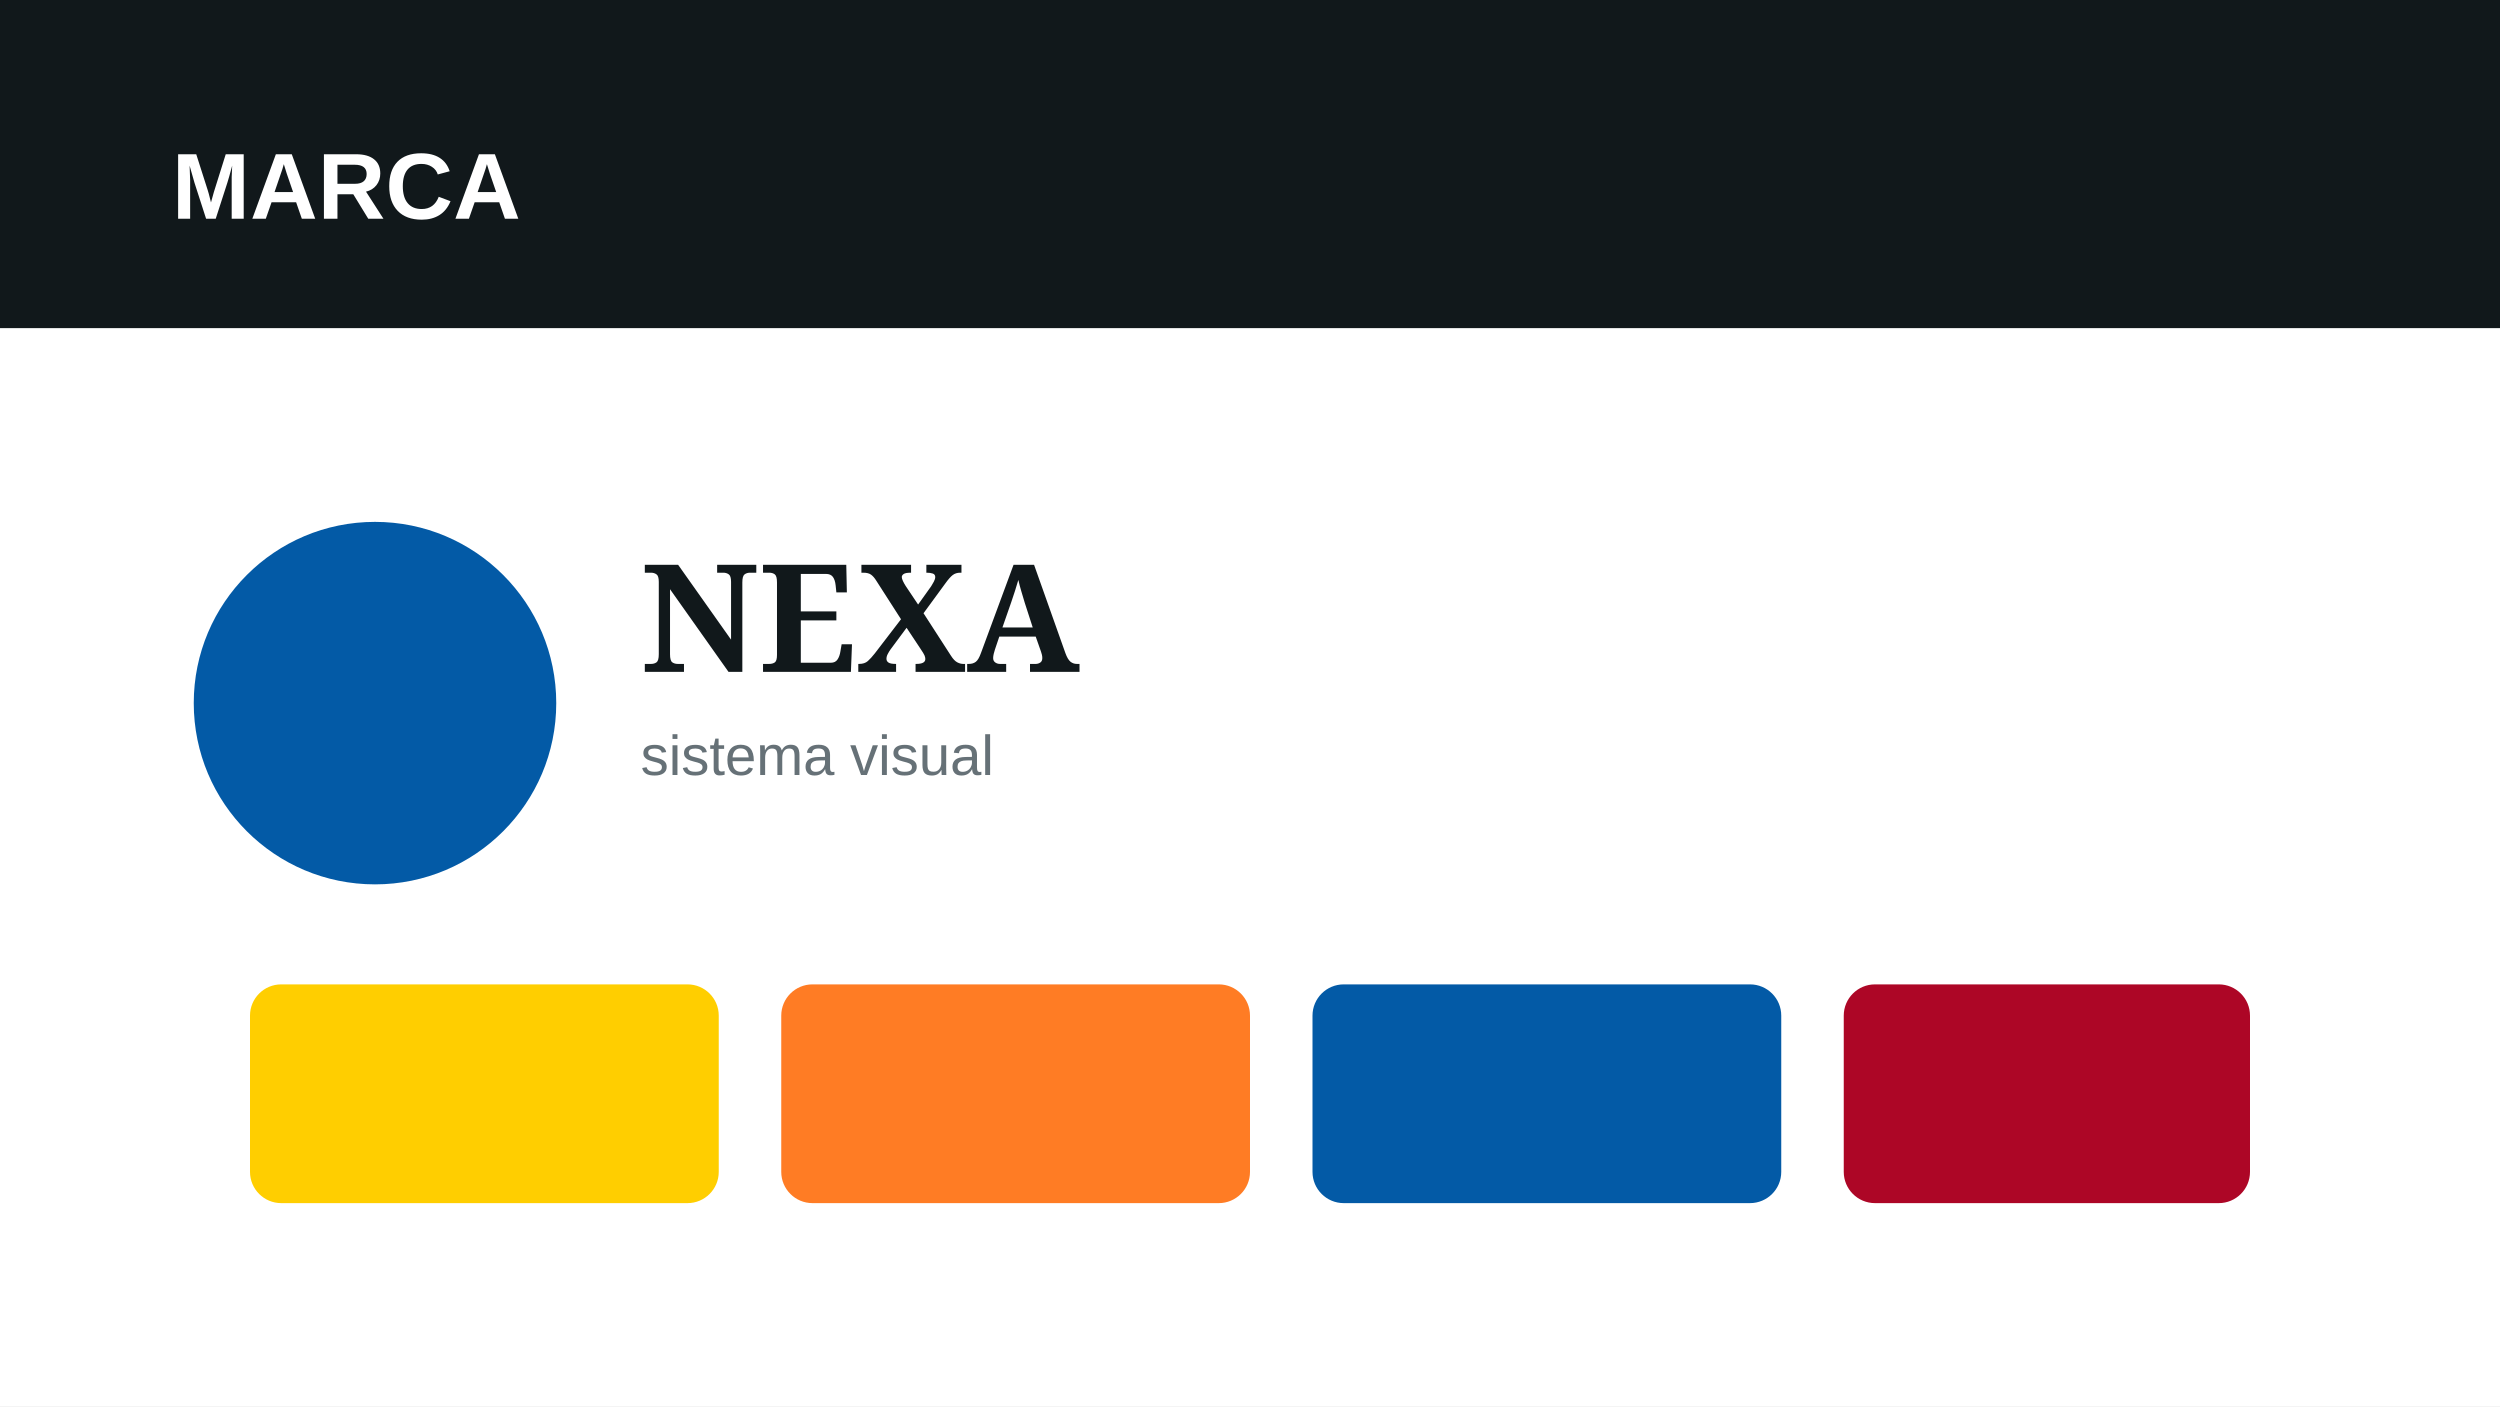
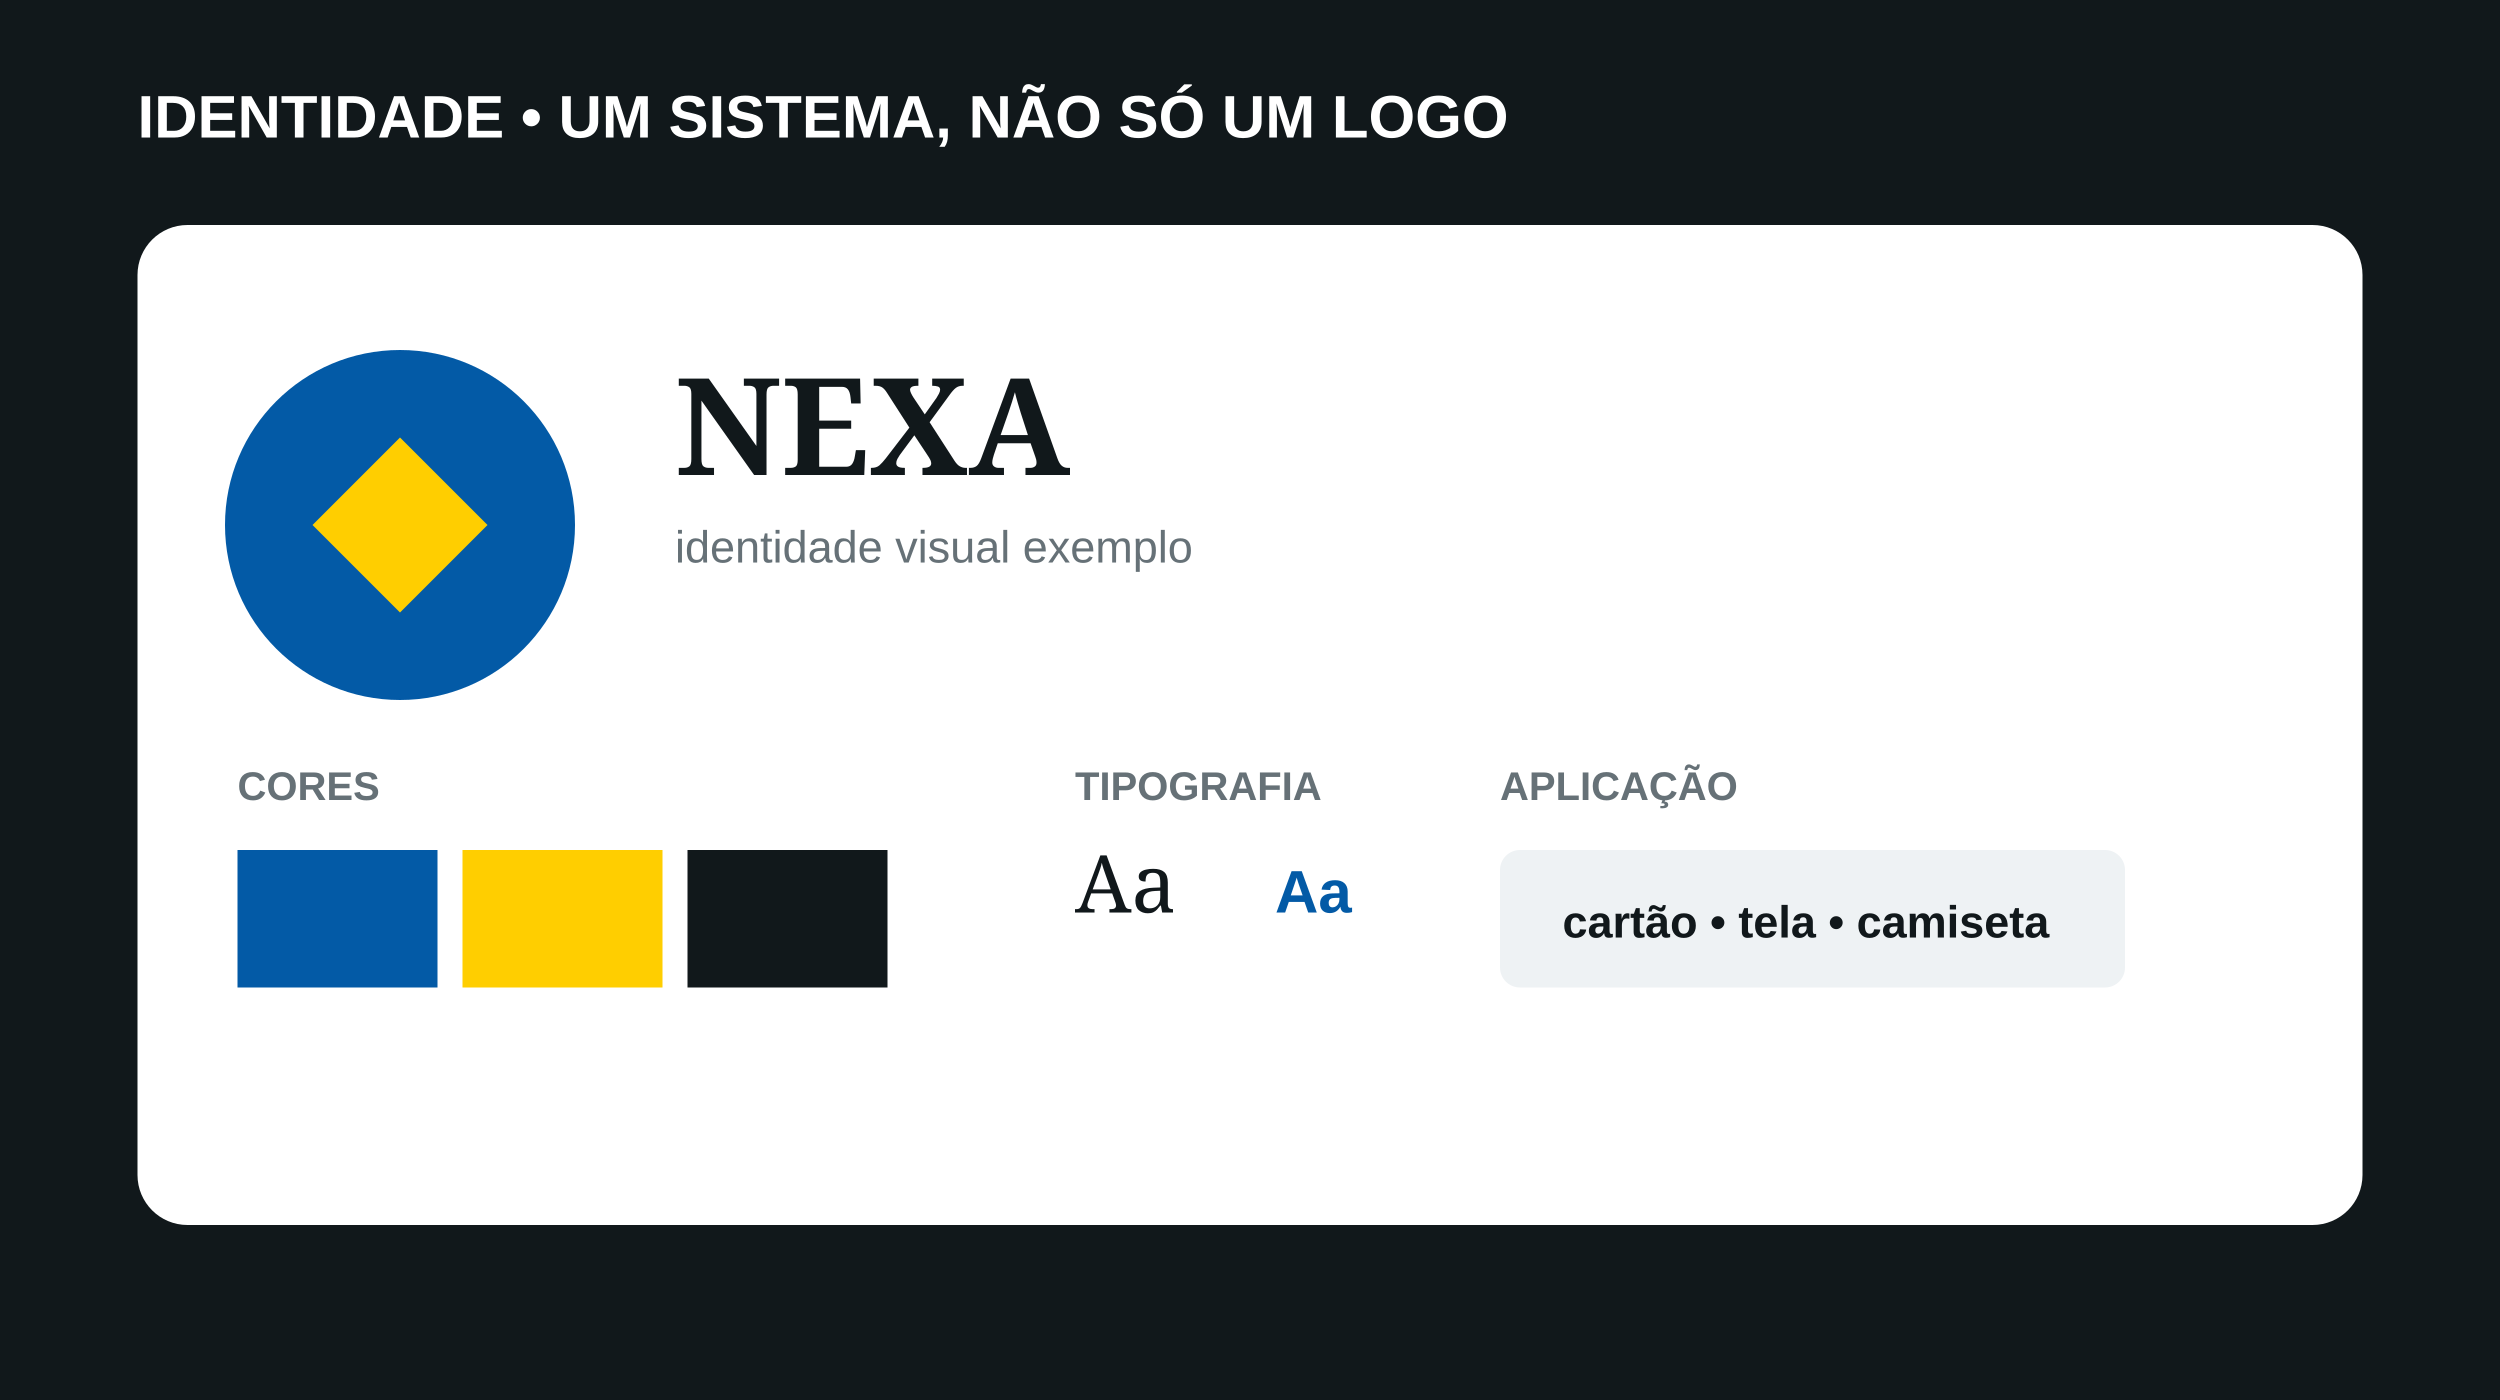
- <svg xmlns="http://www.w3.org/2000/svg" viewBox="0 0 800 450">
-   <rect width="800" height="450" fill="#fff" />
-   <rect width="800" height="105" fill="#11181b" />
-   <text x="55" y="70" font-family="Arial" font-size="30" font-weight="700" fill="#fff">MARCA</text>
-   <circle cx="120" cy="225" r="58" fill="#035aa6" />
-   <text x="205" y="215" font-family="Georgia" font-size="48" font-weight="700" fill="#11181b">NEXA</text>
-   <text x="205" y="248" font-family="Arial" font-size="18" fill="#667177">sistema visual</text>
-   <rect x="80" y="315" width="150" height="70" rx="10" fill="#ffce00" />
-   <rect x="250" y="315" width="150" height="70" rx="10" fill="#ff7c24" />
-   <rect x="420" y="315" width="150" height="70" rx="10" fill="#035aa6" />
-   <rect x="590" y="315" width="130" height="70" rx="10" fill="#ad0626" />
+ <svg xmlns="http://www.w3.org/2000/svg" viewBox="0 0 1000 560">
+   <rect width="1000" height="560" fill="#11181b" />
+   <text x="55" y="55" font-family="Arial" font-size="24" font-weight="700" fill="#fff">IDENTIDADE • UM SISTEMA, NÃO SÓ UM LOGO</text>
+   <rect x="55" y="90" width="890" height="400" rx="20" fill="#fff" />
+   <circle cx="160" cy="210" r="70" fill="#035aa6" />
+   <path d="M125 210 L160 175 L195 210 L160 245 Z" fill="#ffce00" />
+   <text x="270" y="190" font-family="Georgia" font-size="54" font-weight="700" fill="#11181b">NEXA</text>
+   <text x="270" y="225" font-family="Arial" font-size="18" fill="#667177">identidade visual exemplo</text>
+   <text x="95" y="320" font-family="Arial" font-size="16" font-weight="700" fill="#667177">CORES</text>
+   <rect x="95" y="340" width="80" height="55" fill="#035aa6" />
+   <rect x="185" y="340" width="80" height="55" fill="#ffce00" />
+   <rect x="275" y="340" width="80" height="55" fill="#11181b" />
+   <text x="430" y="320" font-family="Arial" font-size="16" font-weight="700" fill="#667177">TIPOGRAFIA</text>
+   <text x="430" y="365" font-family="Georgia" font-size="32" fill="#11181b">Aa</text>
+   <text x="510" y="365" font-family="Arial" font-size="24" font-weight="700" fill="#035aa6">Aa</text>
+   <text x="600" y="320" font-family="Arial" font-size="16" font-weight="700" fill="#667177">APLICAÇÃO</text>
+   <rect x="600" y="340" width="250" height="55" rx="8" fill="#eef2f4" />
+   <text x="625" y="375" font-family="Arial" font-size="18" font-weight="700" fill="#11181b">cartão • tela • camiseta</text>
</svg>
